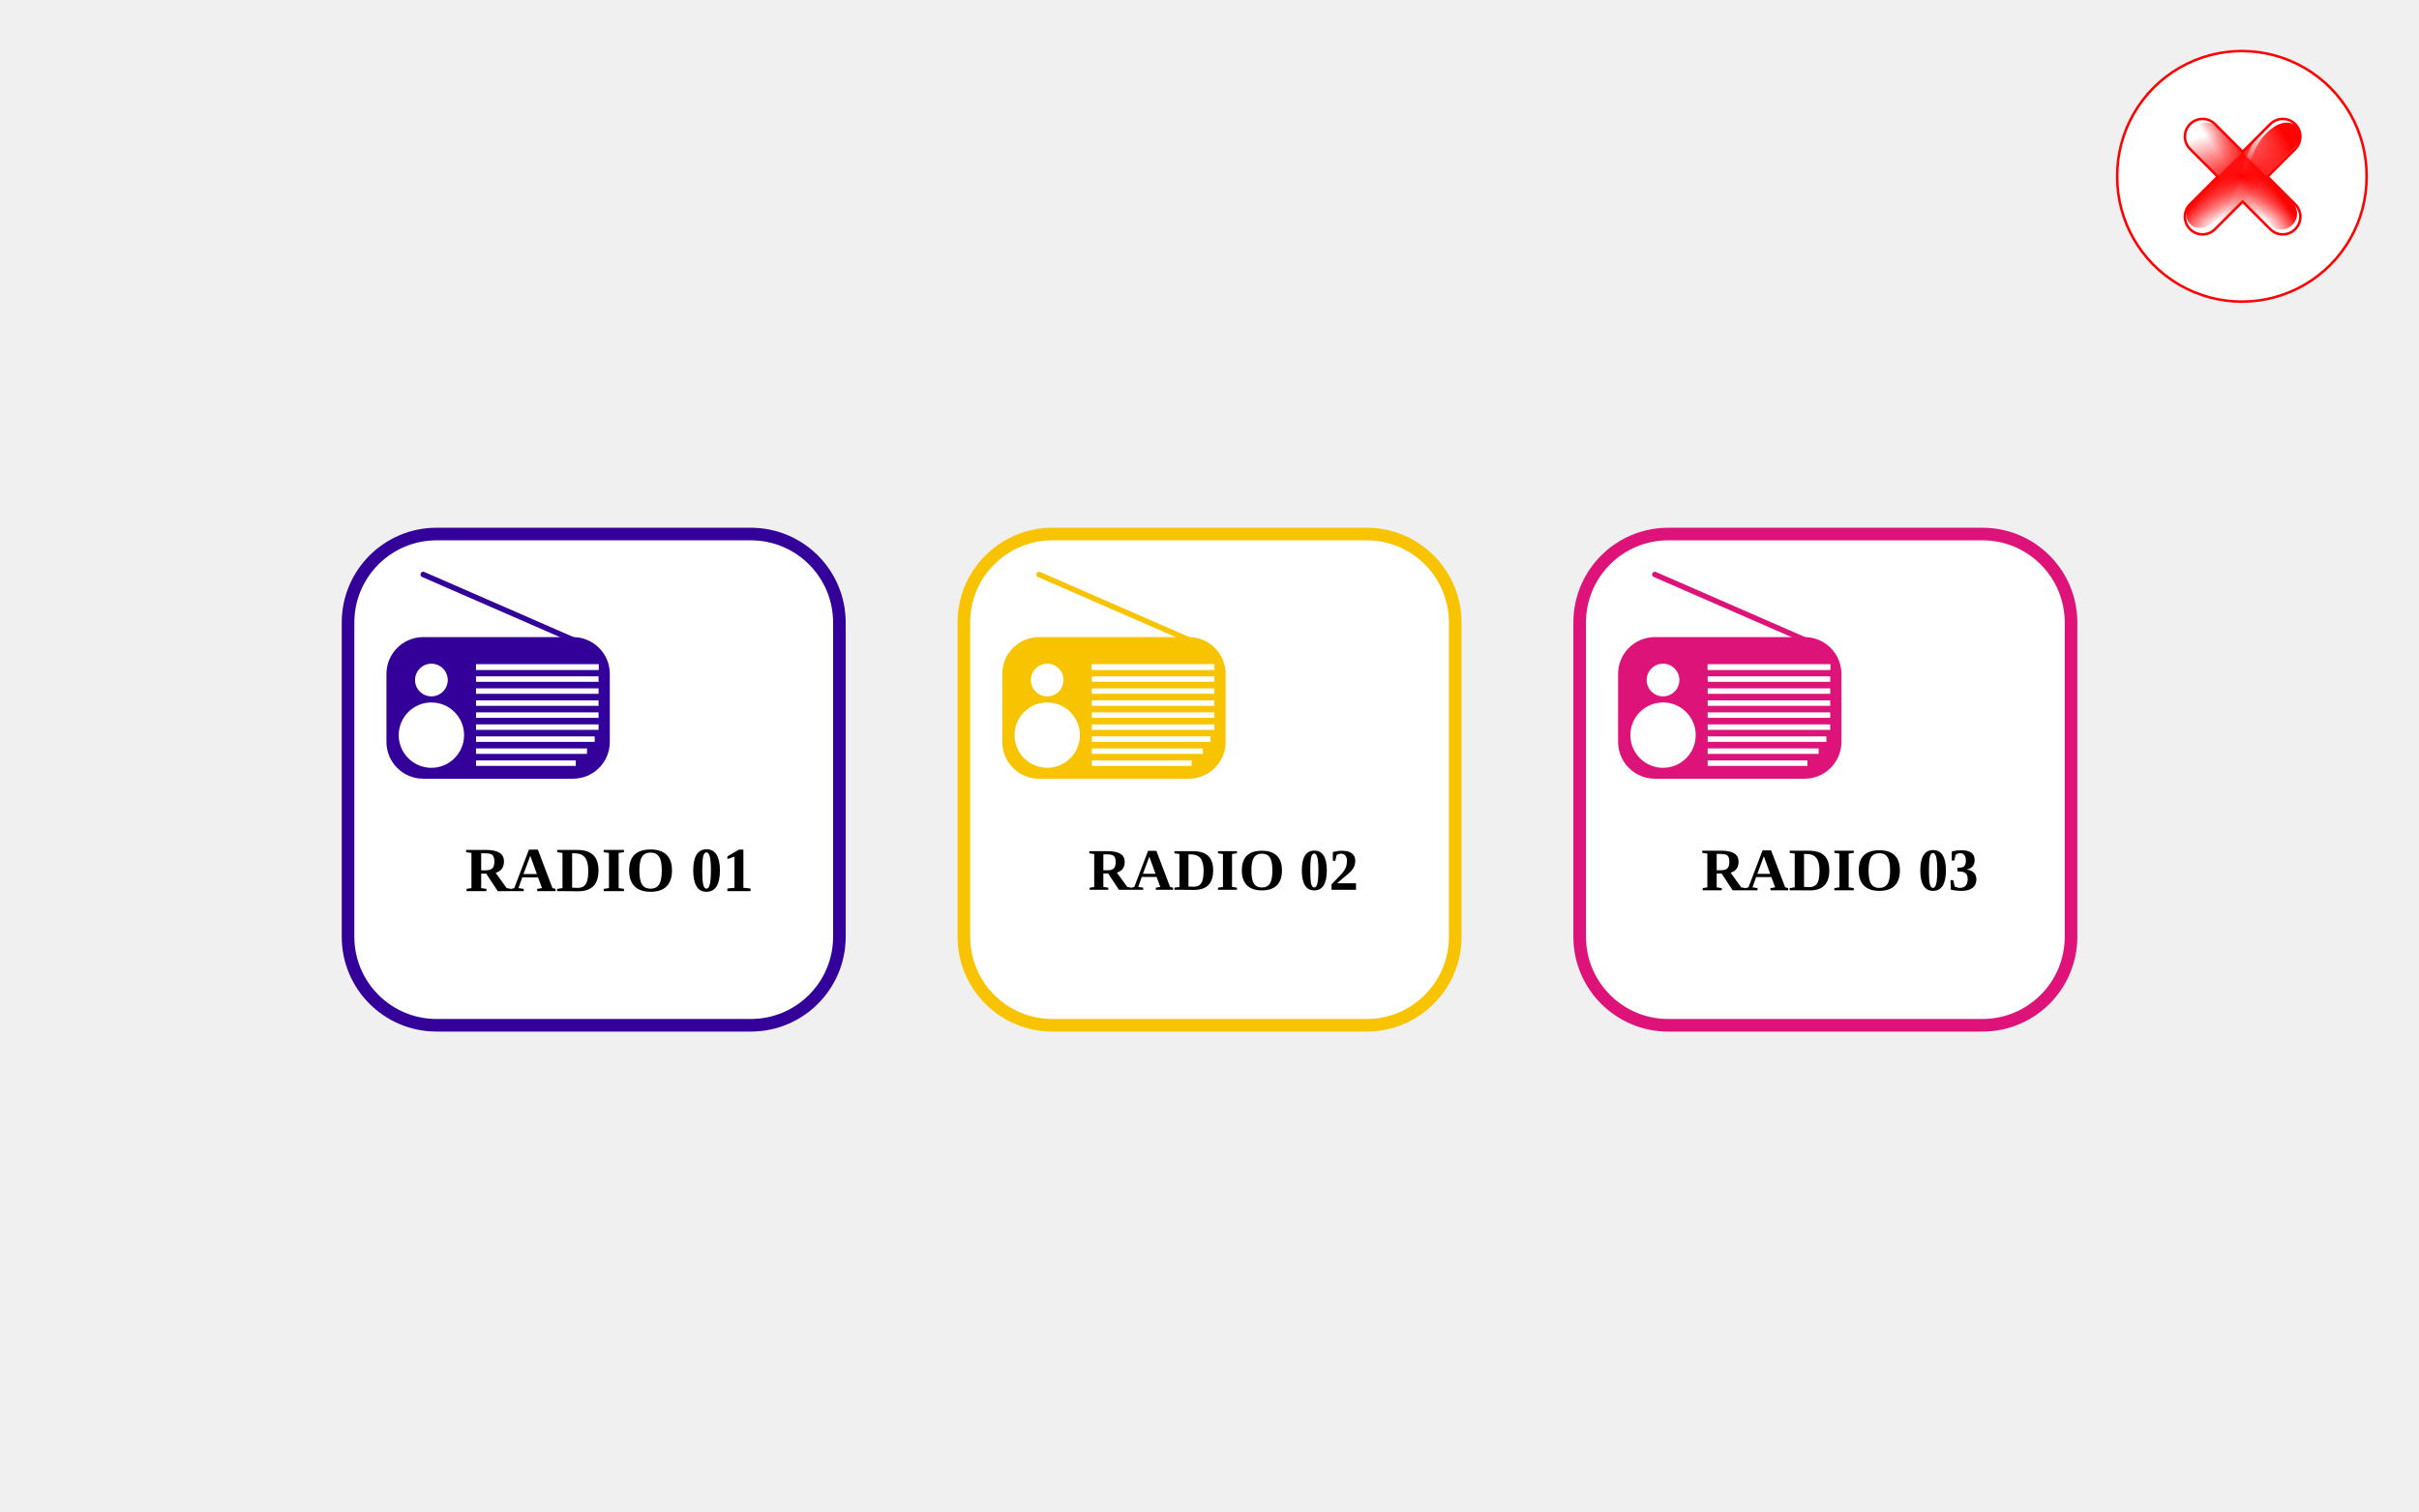
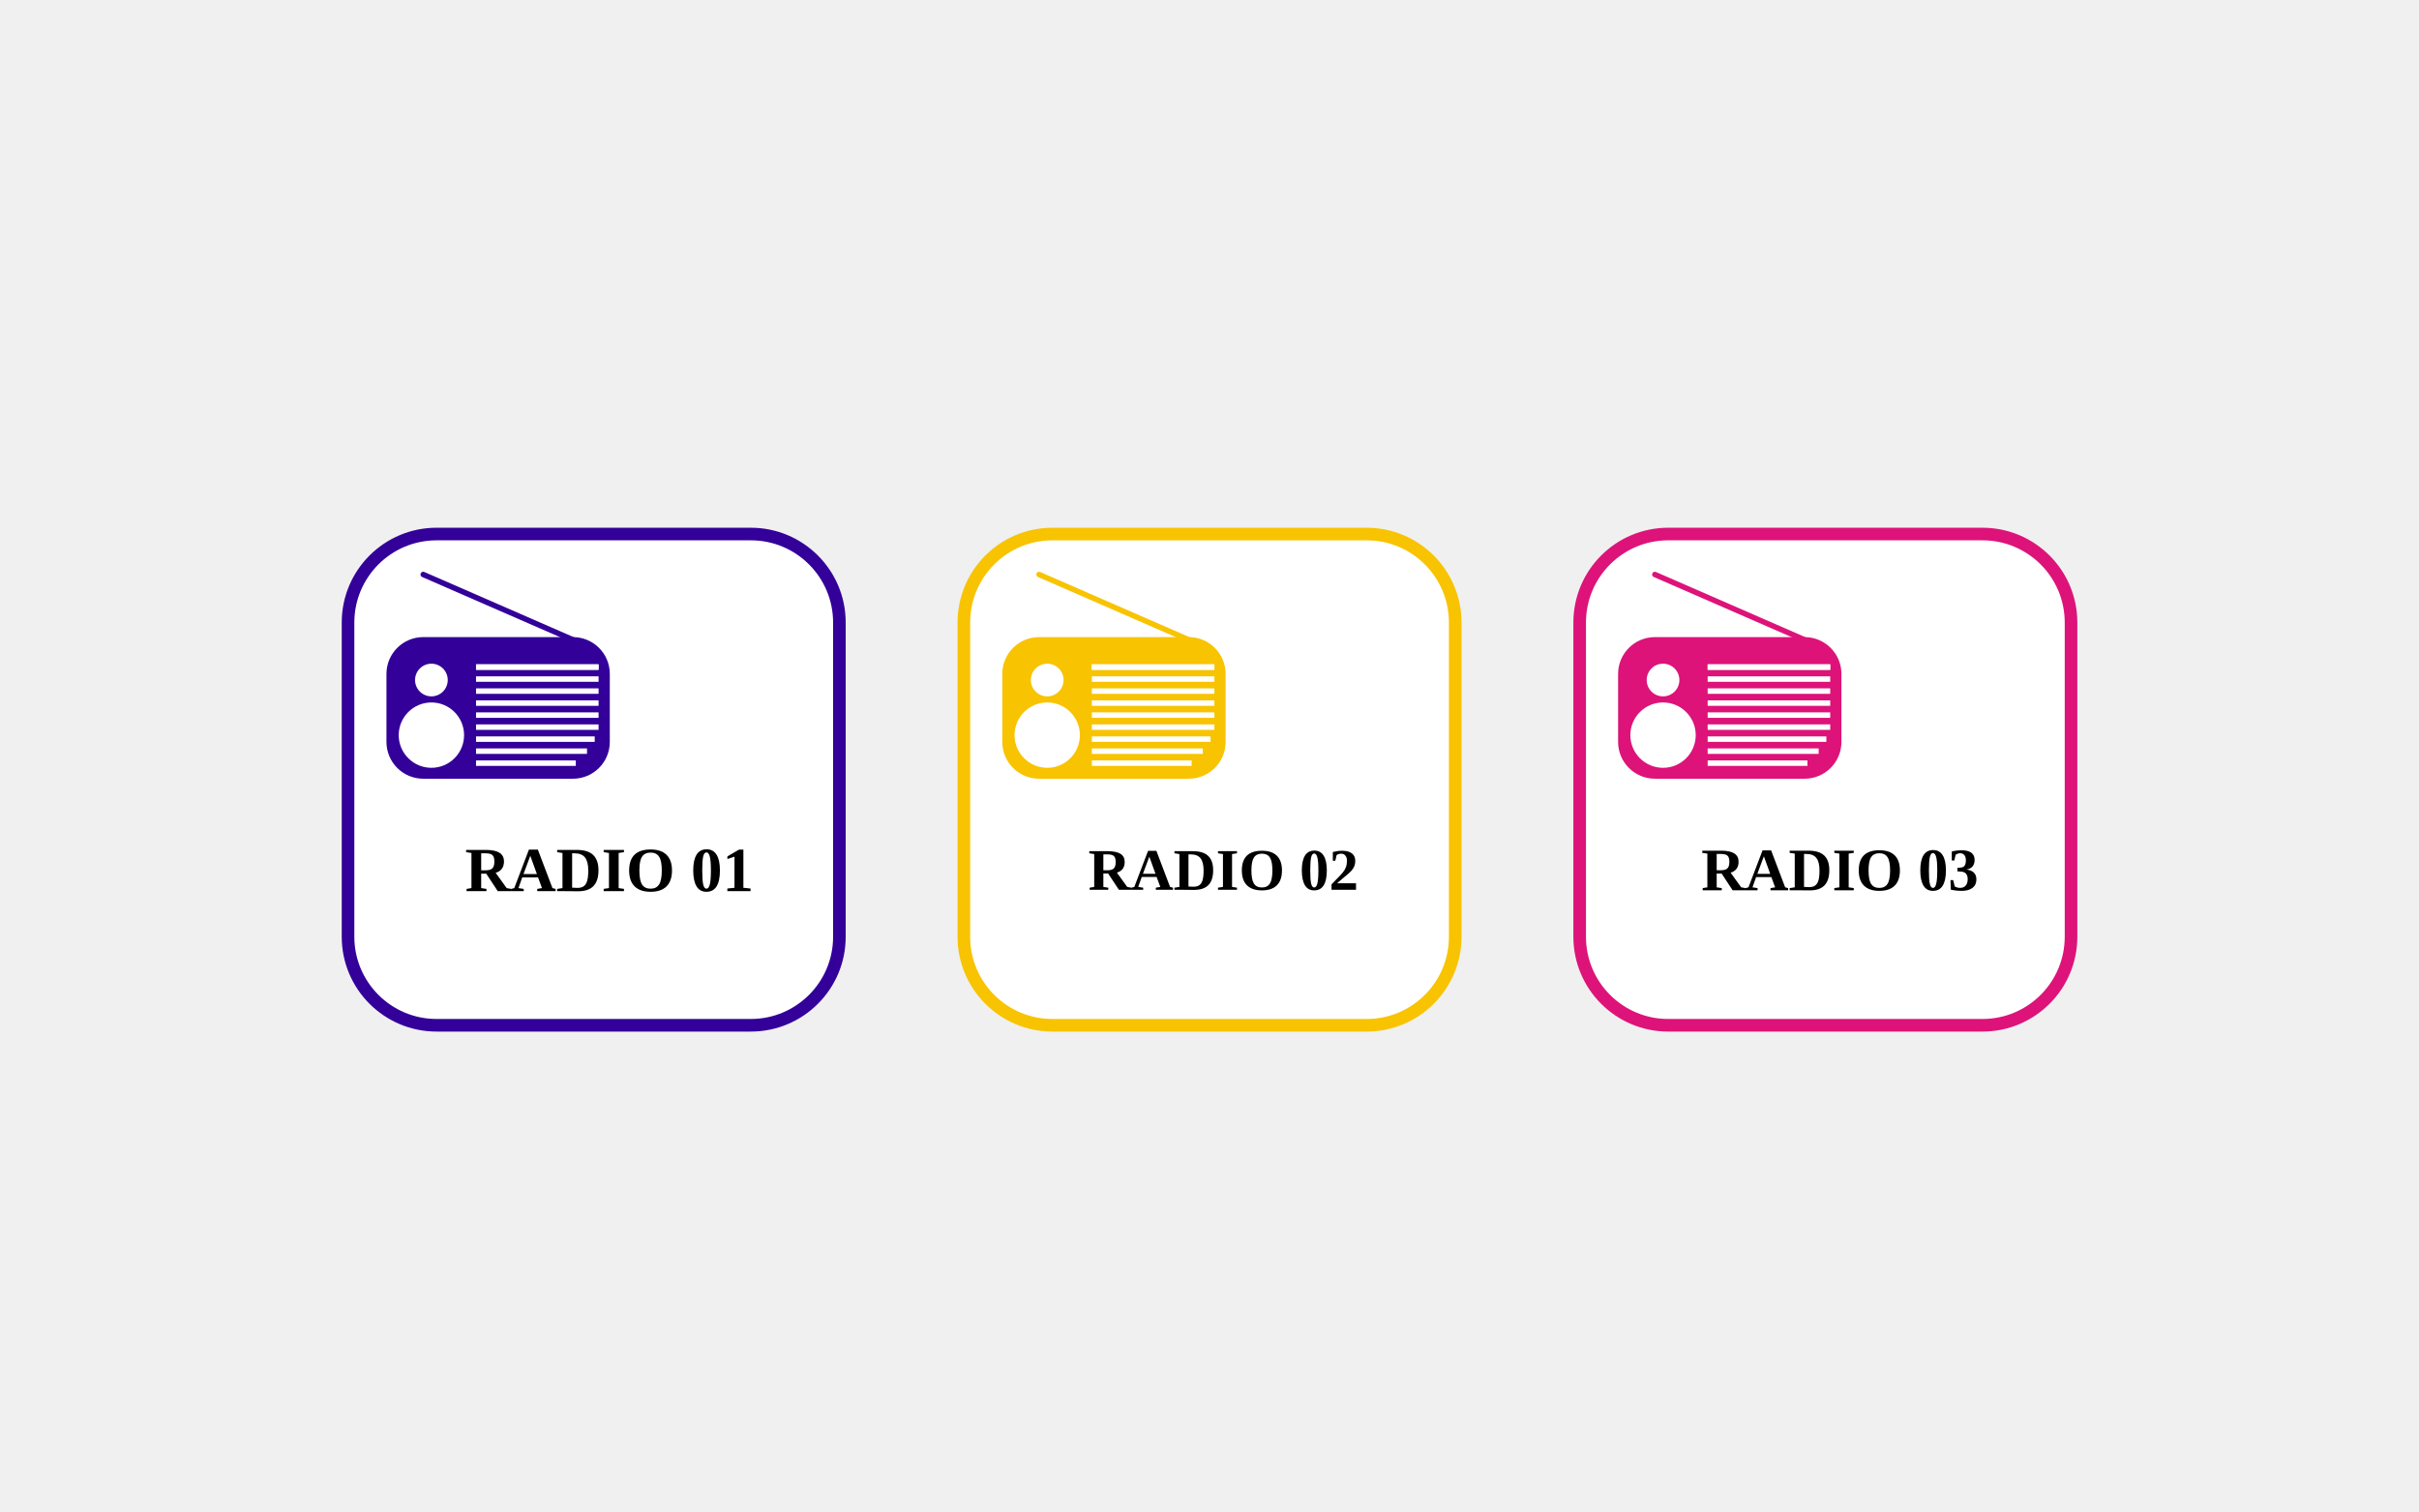
- <svg xmlns="http://www.w3.org/2000/svg" xmlns:ns1="http://www.openswatchbook.org/uri/2009/osb" xmlns:xlink="http://www.w3.org/1999/xlink" width="960" height="600">
-   <defs>
-     <linearGradient>
-       <stop offset="0" />
-       <stop offset="1" stop-color="#fff" />
-     </linearGradient>
-     <linearGradient>
-       <stop offset="0" stop-color="#00f" />
-       <stop offset="1" stop-color="#fff" stop-opacity="0" />
-     </linearGradient>
-     <linearGradient>
-       <stop offset="0" stop-color="#00f" />
-       <stop offset="1" stop-opacity="0" />
-     </linearGradient>
-     <linearGradient ns1:paint="solid">
-       <stop offset="0" />
-     </linearGradient>
-     <marker orient="auto" overflow="visible">
-       <path d="M-5.231-2.42l6.556 2.411-6.556 2.411c1.047-1.423 1.041-3.37 0-4.821z" fill-rule="evenodd" />
-     </marker>
-     <marker orient="auto" overflow="visible">
-       <path d="M.508 0l-3.46 2v-4l3.46 2z" fill-rule="evenodd" fill="#fff" stroke="#000" stroke-width="NaN" />
-     </marker>
-     <marker orient="auto" overflow="visible">
-       <path d="M-.184 0l-6.92 4v-8l6.92 4z" fill-rule="evenodd" fill="#fff" stroke="#000" stroke-width="NaN" />
-     </marker>
-     <marker orient="auto" overflow="visible">
-       <path d="M2.308 0l-3.46 2v-4l3.46 2z" fill-rule="evenodd" stroke="#000" stroke-width="NaN" />
-     </marker>
-     <marker orient="auto" overflow="visible">
-       <path d="M-10.69-4.437l12.018 4.419-12.018 4.419c1.92-2.609 1.909-6.179 0-8.839z" fill-rule="evenodd" />
-     </marker>
-     <marker orient="auto" overflow="visible">
-       <path d="M-4 0l-2 2 7-2-7-2 2 2z" fill-rule="evenodd" stroke="#000" stroke-width="NaN" />
-     </marker>
-     <linearGradient id="i">
-       <stop offset="0" stop-color="#ff0202" />
-       <stop offset="1" stop-color="#ff0202" stop-opacity="0" />
-     </linearGradient>
-     <linearGradient id="j">
-       <stop offset="0" stop-color="#f00" />
-       <stop offset="1" stop-color="#f00" stop-opacity="0" />
-     </linearGradient>
-     <linearGradient ns1:paint="gradient">
-       <stop offset="0" stop-color="#e7926f" />
-       <stop offset="1" stop-color="#f8f41f" stop-opacity="0" />
-     </linearGradient>
-     <linearGradient>
-       <stop offset="0" stop-opacity=".55" />
-       <stop offset="1" stop-opacity="0" />
-     </linearGradient>
-     <linearGradient>
-       <stop offset="0" stop-color="#c5c7c9" />
-       <stop offset="1" stop-color="#fff" />
-     </linearGradient>
-     <linearGradient id="c">
-       <stop offset="0" stop-color="#0abdff" stop-opacity=".356" />
-       <stop offset="1" stop-color="#0abdff" stop-opacity=".06" />
-     </linearGradient>
-     <linearGradient id="b">
-       <stop offset="0" stop-color="#c9ff00" stop-opacity=".467" />
-       <stop offset="1" stop-color="#d4aa00" stop-opacity=".033" />
-     </linearGradient>
-     <linearGradient ns1:paint="solid">
-       <stop offset="0" stop-color="#c93900" />
-     </linearGradient>
-     <linearGradient id="a">
-       <stop offset="0" />
-       <stop offset="1" stop-opacity="0" />
-     </linearGradient>
-     <linearGradient>
-       <stop offset="0" />
-       <stop offset="1" stop-opacity=".49" />
-     </linearGradient>
-     <linearGradient ns1:paint="solid">
-       <stop offset="0" stop-color="#955c00" stop-opacity="0" />
-     </linearGradient>
-     <linearGradient>
-       <stop offset="0" />
-       <stop offset="1" stop-opacity="0" />
-     </linearGradient>
-     <linearGradient>
-       <stop offset="0" stop-color="#fff" />
-       <stop offset="1" stop-color="#28166f" />
-     </linearGradient>
-     <linearGradient>
-       <stop offset="0" stop-color="#fff" />
-       <stop offset="1" stop-color="#28166f" />
-     </linearGradient>
-     <linearGradient>
-       <stop offset="0" stop-color="#fff" />
-       <stop offset="1" stop-color="#28166f" stop-opacity="0" />
-     </linearGradient>
-     <linearGradient xlink:href="#a" x1="-16564.4" y1="717.054" x2="-16898.5" y2="717.054" gradientUnits="userSpaceOnUse" />
-     <linearGradient xlink:href="#b" x1="179.731" y1="838.037" x2="801.938" y2="969.476" gradientUnits="userSpaceOnUse" />
-     <linearGradient xlink:href="#c" x1="773.658" y1="400.79" x2="697.124" y2="759.172" gradientUnits="userSpaceOnUse" />
-     <linearGradient xlink:href="#b" gradientUnits="userSpaceOnUse" x1="366.075" y1="906.253" x2="876.808" y2="1017.726" />
-     <linearGradient xlink:href="#c" gradientUnits="userSpaceOnUse" x1="773.658" y1="400.79" x2="697.124" y2="759.172" />
-     <linearGradient xlink:href="#b" gradientUnits="userSpaceOnUse" x1="179.731" y1="838.037" x2="801.938" y2="969.476" />
-     <linearGradient xlink:href="#b" gradientUnits="userSpaceOnUse" x1="366.075" y1="906.253" x2="876.808" y2="1017.726" />
-     <linearGradient xlink:href="#b" gradientUnits="userSpaceOnUse" x1="813.632" y1="987.778" x2="620.855" y2="776.804" gradientTransform="translate(4.523 -1.077)" />
-     <linearGradient xlink:href="#b" gradientUnits="userSpaceOnUse" x1="179.731" y1="838.037" x2="801.938" y2="969.476" gradientTransform="translate(4.523 -1.077)" />
-     <linearGradient xlink:href="#c" gradientUnits="userSpaceOnUse" x1="773.658" y1="400.79" x2="697.124" y2="759.172" gradientTransform="translate(4.523 -1.077)" />
-     <linearGradient>
-       <stop offset="0" stop-color="#fff" />
-       <stop offset="1" stop-color="#28166f" />
-     </linearGradient>
-     <linearGradient>
-       <stop offset="0" stop-color="#fff" />
-       <stop offset="1" stop-color="#28166f" />
-     </linearGradient>
-     <linearGradient>
-       <stop offset="0" stop-color="#fff" />
-       <stop offset="1" stop-color="#28166f" />
-     </linearGradient>
-     <linearGradient>
-       <stop offset="0" stop-color="#fff" />
-       <stop offset="1" stop-color="#28166f" />
-     </linearGradient>
-     <linearGradient>
-       <stop offset="0" stop-color="#fff" />
-       <stop offset="1" stop-color="#28166f" />
-     </linearGradient>
-     <linearGradient>
-       <stop offset="0" stop-color="#fff" />
-       <stop offset="1" stop-color="#28166f" />
-     </linearGradient>
-     <linearGradient>
-       <stop offset="0" stop-color="#fff" />
-       <stop offset="1" stop-color="#28166f" />
-     </linearGradient>
-     <linearGradient>
-       <stop offset="0" stop-color="#fff" />
-       <stop offset="1" stop-color="#28166f" />
-     </linearGradient>
-     <linearGradient>
-       <stop offset="0" stop-color="#fff" />
-       <stop offset="1" stop-color="#28166f" />
-     </linearGradient>
-     <linearGradient>
-       <stop offset="0" stop-color="#fff" />
-       <stop offset="1" stop-color="#28166f" />
-     </linearGradient>
-     <linearGradient>
-       <stop offset="0" stop-color="#fff" />
-       <stop offset="1" stop-color="#28166f" />
-     </linearGradient>
-     <linearGradient>
-       <stop offset="0" stop-color="#fff" />
-       <stop offset="1" stop-color="#28166f" />
-     </linearGradient>
-     <linearGradient>
-       <stop offset="0" stop-color="#fff" />
-       <stop offset="1" stop-color="#28166f" />
-     </linearGradient>
-     <linearGradient>
-       <stop offset="0" stop-color="#fff" />
-       <stop offset="1" stop-color="#28166f" />
-     </linearGradient>
-     <linearGradient>
-       <stop offset="0" stop-color="#fff" />
-       <stop offset="1" stop-color="#28166f" />
-     </linearGradient>
-     <linearGradient>
-       <stop offset="0" stop-color="#fff" />
-       <stop offset="1" stop-color="#28166f" />
-     </linearGradient>
-     <linearGradient>
-       <stop offset="0" stop-opacity=".55" />
-       <stop offset="1" stop-opacity="0" />
-     </linearGradient>
-     <linearGradient>
-       <stop offset="0" stop-opacity=".55" />
-       <stop offset="1" stop-opacity="0" />
-     </linearGradient>
-     <linearGradient>
-       <stop offset="0" stop-opacity=".55" />
-       <stop offset="1" stop-opacity="0" />
-     </linearGradient>
-     <linearGradient>
-       <stop offset="0" stop-opacity=".55" />
-       <stop offset="1" stop-opacity="0" />
-     </linearGradient>
-     <linearGradient>
-       <stop offset="0" stop-opacity=".55" />
-       <stop offset="1" stop-opacity="0" />
-     </linearGradient>
-     <linearGradient>
-       <stop offset="0" stop-opacity=".55" />
-       <stop offset="1" stop-opacity="0" />
-     </linearGradient>
-     <linearGradient>
-       <stop offset="0" stop-opacity=".55" />
-       <stop offset="1" stop-opacity="0" />
-     </linearGradient>
-     <linearGradient>
-       <stop offset="0" stop-opacity=".55" />
-       <stop offset="1" stop-opacity="0" />
-     </linearGradient>
-     <linearGradient>
-       <stop offset="0" stop-opacity=".55" />
-       <stop offset="1" stop-opacity="0" />
-     </linearGradient>
-     <linearGradient>
-       <stop offset="0" stop-opacity=".55" />
-       <stop offset="1" stop-opacity="0" />
-     </linearGradient>
-     <linearGradient>
-       <stop offset="0" stop-opacity=".55" />
-       <stop offset="1" stop-opacity="0" />
-     </linearGradient>
-     <linearGradient>
-       <stop offset="0" stop-opacity=".55" />
-       <stop offset="1" stop-opacity="0" />
-     </linearGradient>
-     <linearGradient>
-       <stop offset="0" stop-opacity=".55" />
-       <stop offset="1" stop-opacity="0" />
-     </linearGradient>
-     <linearGradient>
-       <stop offset="0" stop-opacity=".55" />
-       <stop offset="1" stop-opacity="0" />
-     </linearGradient>
-     <linearGradient>
-       <stop offset="0" stop-opacity=".55" />
-       <stop offset="1" stop-opacity="0" />
-     </linearGradient>
-     <linearGradient>
-       <stop offset="0" stop-opacity=".55" />
-       <stop offset="1" stop-opacity="0" />
-     </linearGradient>
-     <linearGradient>
-       <stop offset="0" stop-opacity=".55" />
-       <stop offset="1" stop-opacity="0" />
-     </linearGradient>
-     <linearGradient>
-       <stop offset="0" stop-opacity=".55" />
-       <stop offset="1" stop-opacity="0" />
-     </linearGradient>
-     <linearGradient>
-       <stop offset="0" stop-opacity=".55" />
-       <stop offset="1" stop-opacity="0" />
-     </linearGradient>
-     <linearGradient>
-       <stop offset="0" stop-opacity=".55" />
-       <stop offset="1" stop-opacity="0" />
-     </linearGradient>
-     <linearGradient>
-       <stop offset="0" stop-opacity=".55" />
-       <stop offset="1" stop-opacity="0" />
-     </linearGradient>
-     <linearGradient>
-       <stop offset="0" stop-opacity=".55" />
-       <stop offset="1" stop-opacity="0" />
-     </linearGradient>
-     <linearGradient>
-       <stop offset="0" stop-opacity=".55" />
-       <stop offset="1" stop-opacity="0" />
-     </linearGradient>
-     <linearGradient>
-       <stop offset="0" stop-opacity=".55" />
-       <stop offset="1" stop-opacity="0" />
-     </linearGradient>
-     <linearGradient>
-       <stop offset="0" stop-opacity=".55" />
-       <stop offset="1" stop-opacity="0" />
-     </linearGradient>
-     <linearGradient>
-       <stop offset="0" stop-opacity=".55" />
-       <stop offset="1" stop-opacity="0" />
-     </linearGradient>
-     <linearGradient>
-       <stop offset="0" stop-opacity=".55" />
-       <stop offset="1" stop-opacity="0" />
-     </linearGradient>
-     <linearGradient>
-       <stop offset="0" stop-opacity=".55" />
-       <stop offset="1" stop-opacity="0" />
-     </linearGradient>
-     <linearGradient>
-       <stop offset="0" stop-opacity=".55" />
-       <stop offset="1" stop-opacity="0" />
-     </linearGradient>
-     <linearGradient>
-       <stop offset="0" stop-opacity=".55" />
-       <stop offset="1" stop-opacity="0" />
-     </linearGradient>
-     <linearGradient>
-       <stop offset="0" stop-color="#c5c7c9" />
-       <stop offset="1" stop-color="#fff" />
-     </linearGradient>
-     <linearGradient>
-       <stop offset="0" stop-color="#fff" />
-       <stop offset="1" stop-color="#28166f" stop-opacity="0" />
-     </linearGradient>
-     <linearGradient>
-       <stop offset="0" stop-color="#c5c7c9" />
-       <stop offset="1" stop-color="#fff" />
-     </linearGradient>
-     <linearGradient>
-       <stop offset="0" stop-color="#fff" />
-       <stop offset="1" stop-color="#28166f" stop-opacity="0" />
-     </linearGradient>
-     <linearGradient>
-       <stop offset="0" stop-color="#c5c7c9" />
-       <stop offset="1" stop-color="#fff" />
-     </linearGradient>
-     <linearGradient>
-       <stop offset="0" stop-color="#fff" />
-       <stop offset="1" stop-color="#28166f" stop-opacity="0" />
-     </linearGradient>
-     <linearGradient>
-       <stop offset="0" stop-color="#c5c7c9" />
-       <stop offset="1" stop-color="#fff" />
-     </linearGradient>
-     <linearGradient>
-       <stop offset="0" stop-color="#fff" />
-       <stop offset="1" stop-color="#28166f" stop-opacity="0" />
-     </linearGradient>
-     <linearGradient>
-       <stop offset="0" stop-color="#c5c7c9" />
-       <stop offset="1" stop-color="#fff" />
-     </linearGradient>
-     <linearGradient>
-       <stop offset="0" stop-color="#fff" />
-       <stop offset="1" stop-color="#28166f" stop-opacity="0" />
-     </linearGradient>
-     <linearGradient>
-       <stop offset="0" stop-color="#c5c7c9" />
-       <stop offset="1" stop-color="#fff" />
-     </linearGradient>
-     <linearGradient>
-       <stop offset="0" stop-color="#fff" />
-       <stop offset="1" stop-color="#28166f" stop-opacity="0" />
-     </linearGradient>
-     <linearGradient>
-       <stop offset="0" stop-color="#c5c7c9" />
-       <stop offset="1" stop-color="#fff" />
-     </linearGradient>
-     <linearGradient>
-       <stop offset="0" stop-color="#fff" />
-       <stop offset="1" stop-color="#28166f" stop-opacity="0" />
-     </linearGradient>
-     <linearGradient>
-       <stop offset="0" stop-color="#c5c7c9" />
-       <stop offset="1" stop-color="#fff" />
-     </linearGradient>
-     <linearGradient>
-       <stop offset="0" stop-color="#fff" />
-       <stop offset="1" stop-color="#28166f" stop-opacity="0" />
-     </linearGradient>
-     <linearGradient>
-       <stop offset="0" stop-color="#c5c7c9" />
-       <stop offset="1" stop-color="#fff" />
-     </linearGradient>
-     <linearGradient>
-       <stop offset="0" stop-color="#fff" />
-       <stop offset="1" stop-color="#28166f" stop-opacity="0" />
-     </linearGradient>
-     <linearGradient>
-       <stop offset="0" stop-color="#c5c7c9" />
-       <stop offset="1" stop-color="#fff" />
-     </linearGradient>
-     <linearGradient>
-       <stop offset="0" stop-color="#fff" />
-       <stop offset="1" stop-color="#28166f" stop-opacity="0" />
-     </linearGradient>
-     <linearGradient>
-       <stop offset="0" stop-color="#c5c7c9" />
-       <stop offset="1" stop-color="#fff" />
-     </linearGradient>
-     <linearGradient>
-       <stop offset="0" stop-color="#fff" />
-       <stop offset="1" stop-color="#28166f" stop-opacity="0" />
-     </linearGradient>
-     <linearGradient>
-       <stop offset="0" stop-color="#c5c7c9" />
-       <stop offset="1" stop-color="#fff" />
-     </linearGradient>
-     <linearGradient>
-       <stop offset="0" stop-color="#fff" />
-       <stop offset="1" stop-color="#28166f" stop-opacity="0" />
-     </linearGradient>
-     <linearGradient>
-       <stop offset="0" stop-color="#c5c7c9" />
-       <stop offset="1" stop-color="#fff" />
-     </linearGradient>
-     <linearGradient>
-       <stop offset="0" stop-color="#fff" />
-       <stop offset="1" stop-color="#28166f" stop-opacity="0" />
-     </linearGradient>
-     <linearGradient>
-       <stop offset="0" stop-color="#c5c7c9" />
-       <stop offset="1" stop-color="#fff" />
-     </linearGradient>
-     <linearGradient>
-       <stop offset="0" stop-color="#fff" />
-       <stop offset="1" stop-color="#28166f" stop-opacity="0" />
-     </linearGradient>
-     <linearGradient>
-       <stop offset="0" stop-color="#c5c7c9" />
-       <stop offset="1" stop-color="#fff" />
-     </linearGradient>
-     <linearGradient>
-       <stop offset="0" stop-color="#fff" />
-       <stop offset="1" stop-color="#28166f" stop-opacity="0" />
-     </linearGradient>
-     <linearGradient>
-       <stop offset="0" stop-color="#c5c7c9" />
-       <stop offset="1" stop-color="#fff" />
-     </linearGradient>
-     <linearGradient>
-       <stop offset="0" stop-color="#fff" />
-       <stop offset="1" stop-color="#28166f" stop-opacity="0" />
-     </linearGradient>
-     <linearGradient>
-       <stop offset="0" stop-color="#c5c7c9" />
-       <stop offset="1" stop-color="#fff" />
-     </linearGradient>
-     <linearGradient>
-       <stop offset="0" stop-color="#fff" />
-       <stop offset="1" stop-color="#28166f" stop-opacity="0" />
-     </linearGradient>
-     <linearGradient>
-       <stop offset="0" stop-color="#c5c7c9" />
-       <stop offset="1" stop-color="#fff" />
-     </linearGradient>
-     <linearGradient>
-       <stop offset="0" stop-color="#fff" />
-       <stop offset="1" stop-color="#28166f" stop-opacity="0" />
-     </linearGradient>
-     <linearGradient>
-       <stop offset="0" stop-color="#c5c7c9" />
-       <stop offset="1" stop-color="#fff" />
-     </linearGradient>
-     <linearGradient>
-       <stop offset="0" stop-color="#fff" />
-       <stop offset="1" stop-color="#28166f" stop-opacity="0" />
-     </linearGradient>
-     <linearGradient>
-       <stop offset="0" stop-color="#c5c7c9" />
-       <stop offset="1" stop-color="#fff" />
-     </linearGradient>
-     <linearGradient>
-       <stop offset="0" stop-color="#fff" />
-       <stop offset="1" stop-color="#28166f" stop-opacity="0" />
-     </linearGradient>
-     <linearGradient>
-       <stop offset="0" stop-color="#c5c7c9" />
-       <stop offset="1" stop-color="#fff" />
-     </linearGradient>
-     <linearGradient>
-       <stop offset="0" stop-color="#fff" />
-       <stop offset="1" stop-color="#28166f" stop-opacity="0" />
-     </linearGradient>
-     <linearGradient>
-       <stop offset="0" stop-color="#c5c7c9" />
-       <stop offset="1" stop-color="#fff" />
-     </linearGradient>
-     <linearGradient>
-       <stop offset="0" stop-color="#fff" />
-       <stop offset="1" stop-color="#28166f" stop-opacity="0" />
-     </linearGradient>
-     <linearGradient>
-       <stop offset="0" stop-color="#c5c7c9" />
-       <stop offset="1" stop-color="#fff" />
-     </linearGradient>
-     <linearGradient>
-       <stop offset="0" stop-color="#fff" />
-       <stop offset="1" stop-color="#28166f" stop-opacity="0" />
-     </linearGradient>
-     <linearGradient>
-       <stop offset="0" stop-color="#c5c7c9" />
-       <stop offset="1" stop-color="#fff" />
-     </linearGradient>
-     <linearGradient>
-       <stop offset="0" stop-color="#fff" />
-       <stop offset="1" stop-color="#28166f" stop-opacity="0" />
-     </linearGradient>
-     <linearGradient>
-       <stop offset="0" stop-color="#c5c7c9" />
-       <stop offset="1" stop-color="#fff" />
-     </linearGradient>
-     <linearGradient>
-       <stop offset="0" stop-color="#fff" />
-       <stop offset="1" stop-color="#28166f" stop-opacity="0" />
-     </linearGradient>
-     <linearGradient>
-       <stop offset="0" stop-color="#c5c7c9" />
-       <stop offset="1" stop-color="#fff" />
-     </linearGradient>
-     <linearGradient>
-       <stop offset="0" stop-color="#fff" />
-       <stop offset="1" stop-color="#28166f" stop-opacity="0" />
-     </linearGradient>
-     <linearGradient>
-       <stop offset="0" stop-color="#c5c7c9" />
-       <stop offset="1" stop-color="#fff" />
-     </linearGradient>
-     <linearGradient>
-       <stop offset="0" stop-color="#fff" />
-       <stop offset="1" stop-color="#28166f" stop-opacity="0" />
-     </linearGradient>
-     <linearGradient>
-       <stop offset="0" stop-color="#c5c7c9" />
-       <stop offset="1" stop-color="#fff" />
-     </linearGradient>
-     <linearGradient>
-       <stop offset="0" stop-color="#fff" />
-       <stop offset="1" stop-color="#28166f" stop-opacity="0" />
-     </linearGradient>
-     <linearGradient>
-       <stop offset="0" stop-color="#c5c7c9" />
-       <stop offset="1" stop-color="#fff" />
-     </linearGradient>
-     <linearGradient>
-       <stop offset="0" stop-color="#fff" />
-       <stop offset="1" stop-color="#28166f" stop-opacity="0" />
-     </linearGradient>
-     <linearGradient>
-       <stop offset="0" stop-color="#c5c7c9" />
-       <stop offset="1" stop-color="#fff" />
-     </linearGradient>
-     <linearGradient>
-       <stop offset="0" stop-color="#fff" />
-       <stop offset="1" stop-color="#28166f" stop-opacity="0" />
-     </linearGradient>
-     <linearGradient xlink:href="#d" x1="-16564.4" y1="717.054" x2="-16898.5" y2="717.054" gradientUnits="userSpaceOnUse" />
-     <linearGradient id="d">
-       <stop offset="0" />
-       <stop offset="1" stop-opacity="0" />
-     </linearGradient>
-     <linearGradient>
-       <stop offset="0" stop-color="#0abdff" stop-opacity=".356" />
-       <stop offset="1" stop-color="#0abdff" stop-opacity=".06" />
-     </linearGradient>
-     <linearGradient id="e">
-       <stop offset="0" stop-color="#c9ff00" stop-opacity=".467" />
-       <stop offset="1" stop-color="#d4aa00" stop-opacity=".033" />
-     </linearGradient>
-     <linearGradient xlink:href="#e" gradientUnits="userSpaceOnUse" x1="813.632" y1="987.778" x2="620.855" y2="776.804" gradientTransform="translate(4.523 -1.077)" />
-     <linearGradient>
-       <stop offset="0" stop-color="#c9ff00" stop-opacity=".467" />
-       <stop offset="1" stop-color="#d4aa00" stop-opacity=".033" />
-     </linearGradient>
-     <linearGradient xlink:href="#f" x1="-16564.4" y1="717.054" x2="-16898.5" y2="717.054" gradientUnits="userSpaceOnUse" />
-     <linearGradient id="f">
-       <stop offset="0" />
-       <stop offset="1" stop-opacity="0" />
-     </linearGradient>
-     <linearGradient xlink:href="#f" gradientUnits="userSpaceOnUse" x1="-16564.4" y1="717.054" x2="-16898.5" y2="717.054" />
-     <filter x="-.12" width="1.24" y="-.12" height="1.24">
-       <feGaussianBlur stdDeviation="4.205" />
-     </filter>
-     <linearGradient xlink:href="#g" x1="1172.653" y1="104.384" x2="1164.933" y2="84.287" gradientUnits="userSpaceOnUse" />
-     <linearGradient id="g">
-       <stop offset="0" stop-color="#ff0202" />
-       <stop offset="1" stop-color="#ff0202" stop-opacity="0" />
-     </linearGradient>
-     <linearGradient xlink:href="#h" gradientUnits="userSpaceOnUse" gradientTransform="matrix(.823 0 0 .823 142.94 -33.65)" x1="1178.117" y1="104.384" x2="1147.515" y2="97.073" />
-     <linearGradient id="h">
-       <stop offset="0" stop-color="#ff0202" />
-       <stop offset="1" stop-color="#ff0202" stop-opacity="0" />
-     </linearGradient>
-     <linearGradient xlink:href="#i" id="m" gradientUnits="userSpaceOnUse" gradientTransform="matrix(.928 0 0 .899 4.384 57.637)" x1="-61.24" y1="1156.202" x2="-59.076" y2="1144.529" />
-     <radialGradient xlink:href="#j" id="n" gradientUnits="userSpaceOnUse" gradientTransform="matrix(.412 -.456 .947 .856 598.095 503.271)" cx="1090.313" cy="45.438" fx="1090.313" fy="45.438" r="29.5" />
-     <linearGradient xlink:href="#g" id="o" gradientUnits="userSpaceOnUse" gradientTransform="matrix(.823 0 0 .823 142.549 -34.009)" x1="1178.117" y1="104.384" x2="1147.515" y2="97.073" />
-     <linearGradient xlink:href="#h" id="p" gradientUnits="userSpaceOnUse" gradientTransform="matrix(-.823 0 0 -.823 2039.138 124.348)" x1="1173.555" y1="104.384" x2="1171.9" y2="89.813" />
-     <filter color-interpolation-filters="sRGB">
-       <feGaussianBlur stdDeviation="2.102" />
-     </filter>
-     <linearGradient xlink:href="#k" x1="4702.719" y1="99.962" x2="4759.815" y2="99.962" gradientUnits="userSpaceOnUse" gradientTransform="translate(-4919.636 207.388)" />
-     <linearGradient id="k">
-       <stop offset="0" stop-color="#c5c7c9" />
-       <stop offset="1" stop-color="#c5c7c9" stop-opacity="0" />
-     </linearGradient>
-     <filter color-interpolation-filters="sRGB">
-       <feGaussianBlur stdDeviation="2.102" />
-     </filter>
-     <linearGradient xlink:href="#l" x1="4882.778" y1="103.387" x2="4939.873" y2="103.387" gradientUnits="userSpaceOnUse" gradientTransform="translate(-3818.102 232.392)" />
-     <linearGradient id="l">
-       <stop offset="0" stop-color="#c5c7c9" />
-       <stop offset="1" stop-color="#c5c7c9" stop-opacity="0" />
-     </linearGradient>
-   </defs>
-   <g class="action-button button">
-     <path d="M1203.366 73.402a42.048 42.048 0 1 1-84.095 0 42.048 42.048 0 1 1 84.095 0z" transform="matrix(1.177 0 0 1.177 -477.152 -16.4)" class="background" fill="#fff" stroke="#f00" stroke-width=".849" />
-     <g transform="matrix(.707 -.707 .707 .707 87.029 808.85)">
-       <path d="M1090.313 15.938c-3.878 0-7 3.122-7 7v15.5h-15.5c-3.878 0-7 3.122-7 7s3.122 7 7 7h15.5v15.5c0 3.878 3.122 7 7 7s7-3.122 7-7v-15.5h15.5c3.878 0 7-3.122 7-7s-3.122-7-7-7h-15.5v-15.5c0-3.878-3.122-7-7-7z" fill="#fff" stroke="#f00" />
-       <rect width="54.743" height="12.589" ry="6.295" x="-72.938" y="1084.473" transform="rotate(-90)" fill="url(#m)" />
-       <path d="M1090.313 15.938c-3.878 0-7 3.122-7 7v15.5h-15.5c-3.878 0-7 3.122-7 7s3.122 7 7 7h15.5v15.5c0 3.878 3.122 7 7 7s7-3.122 7-7v-15.5h15.5c3.878 0 7-3.122 7-7s-3.122-7-7-7h-15.5v-15.5c0-3.878-3.122-7-7-7z" fill="url(#n)" />
-       <path d="M1113.66 40.378c2.624.699 5.761 2.569 5.761 5.761s-2.57 5.761-5.761 5.761h-37.036c14.106-2.723 23.364-14.467 37.036-11.522z" fill="url(#o)" />
-       <path d="M1068.026 49.96c-2.624-.699-5.761-2.569-5.761-5.761s2.57-5.761 5.761-5.761h37.036c-14.106 2.723-23.364 14.467-37.036 11.522z" fill="url(#p)" />
-     </g>
-     <path d="M1203.366 73.402a42.048 42.048 0 1 1-84.095 0 42.048 42.048 0 1 1 84.095 0z" transform="matrix(1.177 0 0 1.177 -477.152 -16.4)" class="overlay" fill="none" />
-   </g>
+ <svg xmlns="http://www.w3.org/2000/svg" width="960" height="600">
  <g>
    <g class="radio-button button" transform="translate(1416.32 -535.457)">
      <rect ry="35.14" y="747.441" x="-1278.198" height="195" width="195" class="background" fill="#fff" stroke="#309" stroke-width="5" />
      <text y="889.208" x="-1231.751" style="line-height:125%;-inkscape-font-specification:'Times New Roman, Bold'" font-size="25" font-weight="bold" letter-spacing="0" word-spacing="0" font-family="Times New Roman">
        <tspan y="889.208" x="-1231.751">
                    RADIO 01
                </tspan>
      </text>
      <g>
        <path d="M-1248.358 843.483h59.447c7.456 0 13.51-6.054 13.51-13.513v-27.019c0-7.456-6.054-13.51-13.513-13.51h-59.443c-7.456 0-13.51 6.054-13.51 13.51v27.019c0 7.46 6.054 13.513 13.51 13.513z" fill="#309" stroke="#309" stroke-width="2.169" />
        <path d="M-1245.115 840.24c7.158 0 12.971-5.813 12.971-12.971s-5.813-12.971-12.971-12.971-12.971 5.813-12.971 12.971 5.813 12.971 12.971 12.971z" fill="#fff" />
        <path d="M-1245.115 811.881c3.579 0 6.486-2.907 6.486-6.486 0-3.579-2.907-6.486-6.486-6.486-3.579 0-6.486 2.907-6.486 6.486 0 3.579 2.907 6.486 6.486 6.486z" fill="#fff" />
        <path d="M-1188.911 789.441l-59.447-25.938" stroke="#309" stroke-width="2.169" stroke-linecap="round" fill="none" />
        <path d="M-1227.404 800.25h48.634" stroke="#fff" stroke-width="2.169" fill="none" />
        <path d="M-1227.404 800.25h48.634" stroke="#fff" stroke-width="2.169" fill="none" />
        <path d="M-1227.404 838.396h39.597" stroke="#fff" stroke-width="2.169" fill="none" />
        <path d="M-1227.404 819.321h48.634" stroke="#fff" stroke-width="2.169" fill="none" />
        <path d="M-1227.404 809.787h48.634" stroke="#fff" stroke-width="2.169" fill="none" />
        <path d="M-1227.404 828.858h47.106" stroke="#fff" stroke-width="2.169" fill="none" />
        <path d="M-1227.404 824.092h48.634" stroke="#fff" stroke-width="2.169" fill="none" />
        <path d="M-1227.404 814.554h48.634" stroke="#fff" stroke-width="2.169" fill="none" />
        <path d="M-1227.404 805.017h48.634" stroke="#fff" stroke-width="2.169" fill="none" />
        <path d="M-1227.404 833.629h44.043" stroke="#fff" stroke-width="2.169" fill="none" />
      </g>
      <rect ry="35.14" y="747.441" x="-1278.198" height="195" width="195" class="overlay" fill="none" />
    </g>
    <g class="radio-button button" transform="translate(1416.32 -535.457)">
      <rect ry="35.14" y="747.441" x="-1033.806" height="195" width="195" class="background" fill="#fff" stroke="#f8c300" stroke-width="5" />
      <text y="888.665" x="-984.428" style="line-height:125%;-inkscape-font-specification:'Times New Roman, Bold'" font-size="27.3" font-weight="bold" letter-spacing="0" word-spacing="0" font-family="Times New Roman">
        <tspan y="888.665" x="-984.428" font-size="23.4">
                    RADIO 02
                </tspan>
      </text>
      <g>
        <path d="M-1003.965 843.483h59.447c7.456 0 13.51-6.054 13.51-13.513v-27.019c0-7.456-6.054-13.51-13.513-13.51h-59.443c-7.456 0-13.51 6.054-13.51 13.51v27.019c0 7.46 6.054 13.513 13.51 13.513z" fill="#f8c300" stroke="#f8c300" stroke-width="2.165" />
        <path d="M-1000.723 840.24c7.158 0 12.971-5.813 12.971-12.971s-5.813-12.971-12.971-12.971-12.971 5.813-12.971 12.971 5.813 12.971 12.971 12.971z" fill="#fff" />
        <path d="M-1000.723 811.881c3.579 0 6.486-2.907 6.486-6.486 0-3.579-2.907-6.486-6.486-6.486-3.579 0-6.486 2.907-6.486 6.486 0 3.579 2.907 6.486 6.486 6.486z" fill="#fff" />
        <path d="M-944.518 789.441l-59.447-25.938" stroke="#f8c300" stroke-width="2.165" stroke-linecap="round" fill="none" />
        <path d="M-983.011 800.25h48.634" stroke="#fff" stroke-width="2.165" fill="none" />
        <path d="M-983.011 800.25h48.634" stroke="#fff" stroke-width="2.165" fill="none" />
        <path d="M-983.011 838.396h39.597" stroke="#fff" stroke-width="2.165" fill="none" />
        <path d="M-983.011 819.321h48.634" stroke="#fff" stroke-width="2.165" fill="none" />
        <path d="M-983.011 809.787h48.634" stroke="#fff" stroke-width="2.165" fill="none" />
        <path d="M-983.011 828.858h47.106" stroke="#fff" stroke-width="2.165" fill="none" />
        <path d="M-983.011 824.092h48.634" stroke="#fff" stroke-width="2.165" fill="none" />
        <path d="M-983.011 814.554h48.634" stroke="#fff" stroke-width="2.165" fill="none" />
        <path d="M-983.011 805.017h48.634" stroke="#fff" stroke-width="2.165" fill="none" />
        <path d="M-983.011 833.629h44.043" stroke="#fff" stroke-width="2.165" fill="none" />
      </g>
      <rect ry="35.14" y="747.441" x="-1033.806" height="195" width="195" class="overlay" fill="none" />
    </g>
    <g class="radio-button button" transform="translate(1416.32 -535.457)">
      <rect ry="35.14" y="747.441" x="-789.414" height="195" width="195" class="background" fill="#fff" stroke="#dd1379" stroke-width="5" />
      <text y="888.856" x="-741.163" style="line-height:125%;-inkscape-font-specification:'Times New Roman, Bold'" font-size="24" font-weight="bold" letter-spacing="0" word-spacing="0" font-family="Times New Roman">
        <tspan y="888.856" x="-741.163">
                    RADIO 03
                </tspan>
      </text>
      <g>
        <path d="M-759.573 843.483h59.447c7.456 0 13.51-6.054 13.51-13.513v-27.019c0-7.456-6.054-13.51-13.513-13.51h-59.443c-7.456 0-13.51 6.054-13.51 13.51v27.019c0 7.46 6.054 13.513 13.51 13.513z" fill="#dd1379" stroke="#dd1379" stroke-width="2.165" />
        <path d="M-756.33 840.24c7.158 0 12.971-5.813 12.971-12.971s-5.813-12.971-12.971-12.971-12.971 5.813-12.971 12.971 5.813 12.971 12.971 12.971z" fill="#fff" />
        <path d="M-756.33 811.881c3.579 0 6.486-2.907 6.486-6.486 0-3.579-2.907-6.486-6.486-6.486-3.579 0-6.486 2.907-6.486 6.486 0 3.579 2.907 6.486 6.486 6.486z" fill="#fff" />
        <path d="M-700.126 789.441l-59.447-25.938" stroke="#dd1379" stroke-width="2.165" stroke-linecap="round" fill="none" />
        <path d="M-738.619 800.25h48.634" stroke="#fff" stroke-width="2.165" fill="none" />
        <path d="M-738.619 800.25h48.634" stroke="#fff" stroke-width="2.165" fill="none" />
        <path d="M-738.619 838.396h39.597" stroke="#fff" stroke-width="2.165" fill="none" />
        <path d="M-738.619 819.321h48.634" stroke="#fff" stroke-width="2.165" fill="none" />
        <path d="M-738.619 809.787h48.634" stroke="#fff" stroke-width="2.165" fill="none" />
        <path d="M-738.619 828.858h47.106" stroke="#fff" stroke-width="2.165" fill="none" />
        <path d="M-738.619 824.092h48.634" stroke="#fff" stroke-width="2.165" fill="none" />
        <path d="M-738.619 814.554h48.634" stroke="#fff" stroke-width="2.165" fill="none" />
        <path d="M-738.619 805.017h48.634" stroke="#fff" stroke-width="2.165" fill="none" />
        <path d="M-738.619 833.629h44.043" stroke="#fff" stroke-width="2.165" fill="none" />
      </g>
      <rect ry="35.14" y="747.441" x="-789.414" height="195" width="195" class="overlay" fill="none" />
    </g>
  </g>
</svg>
